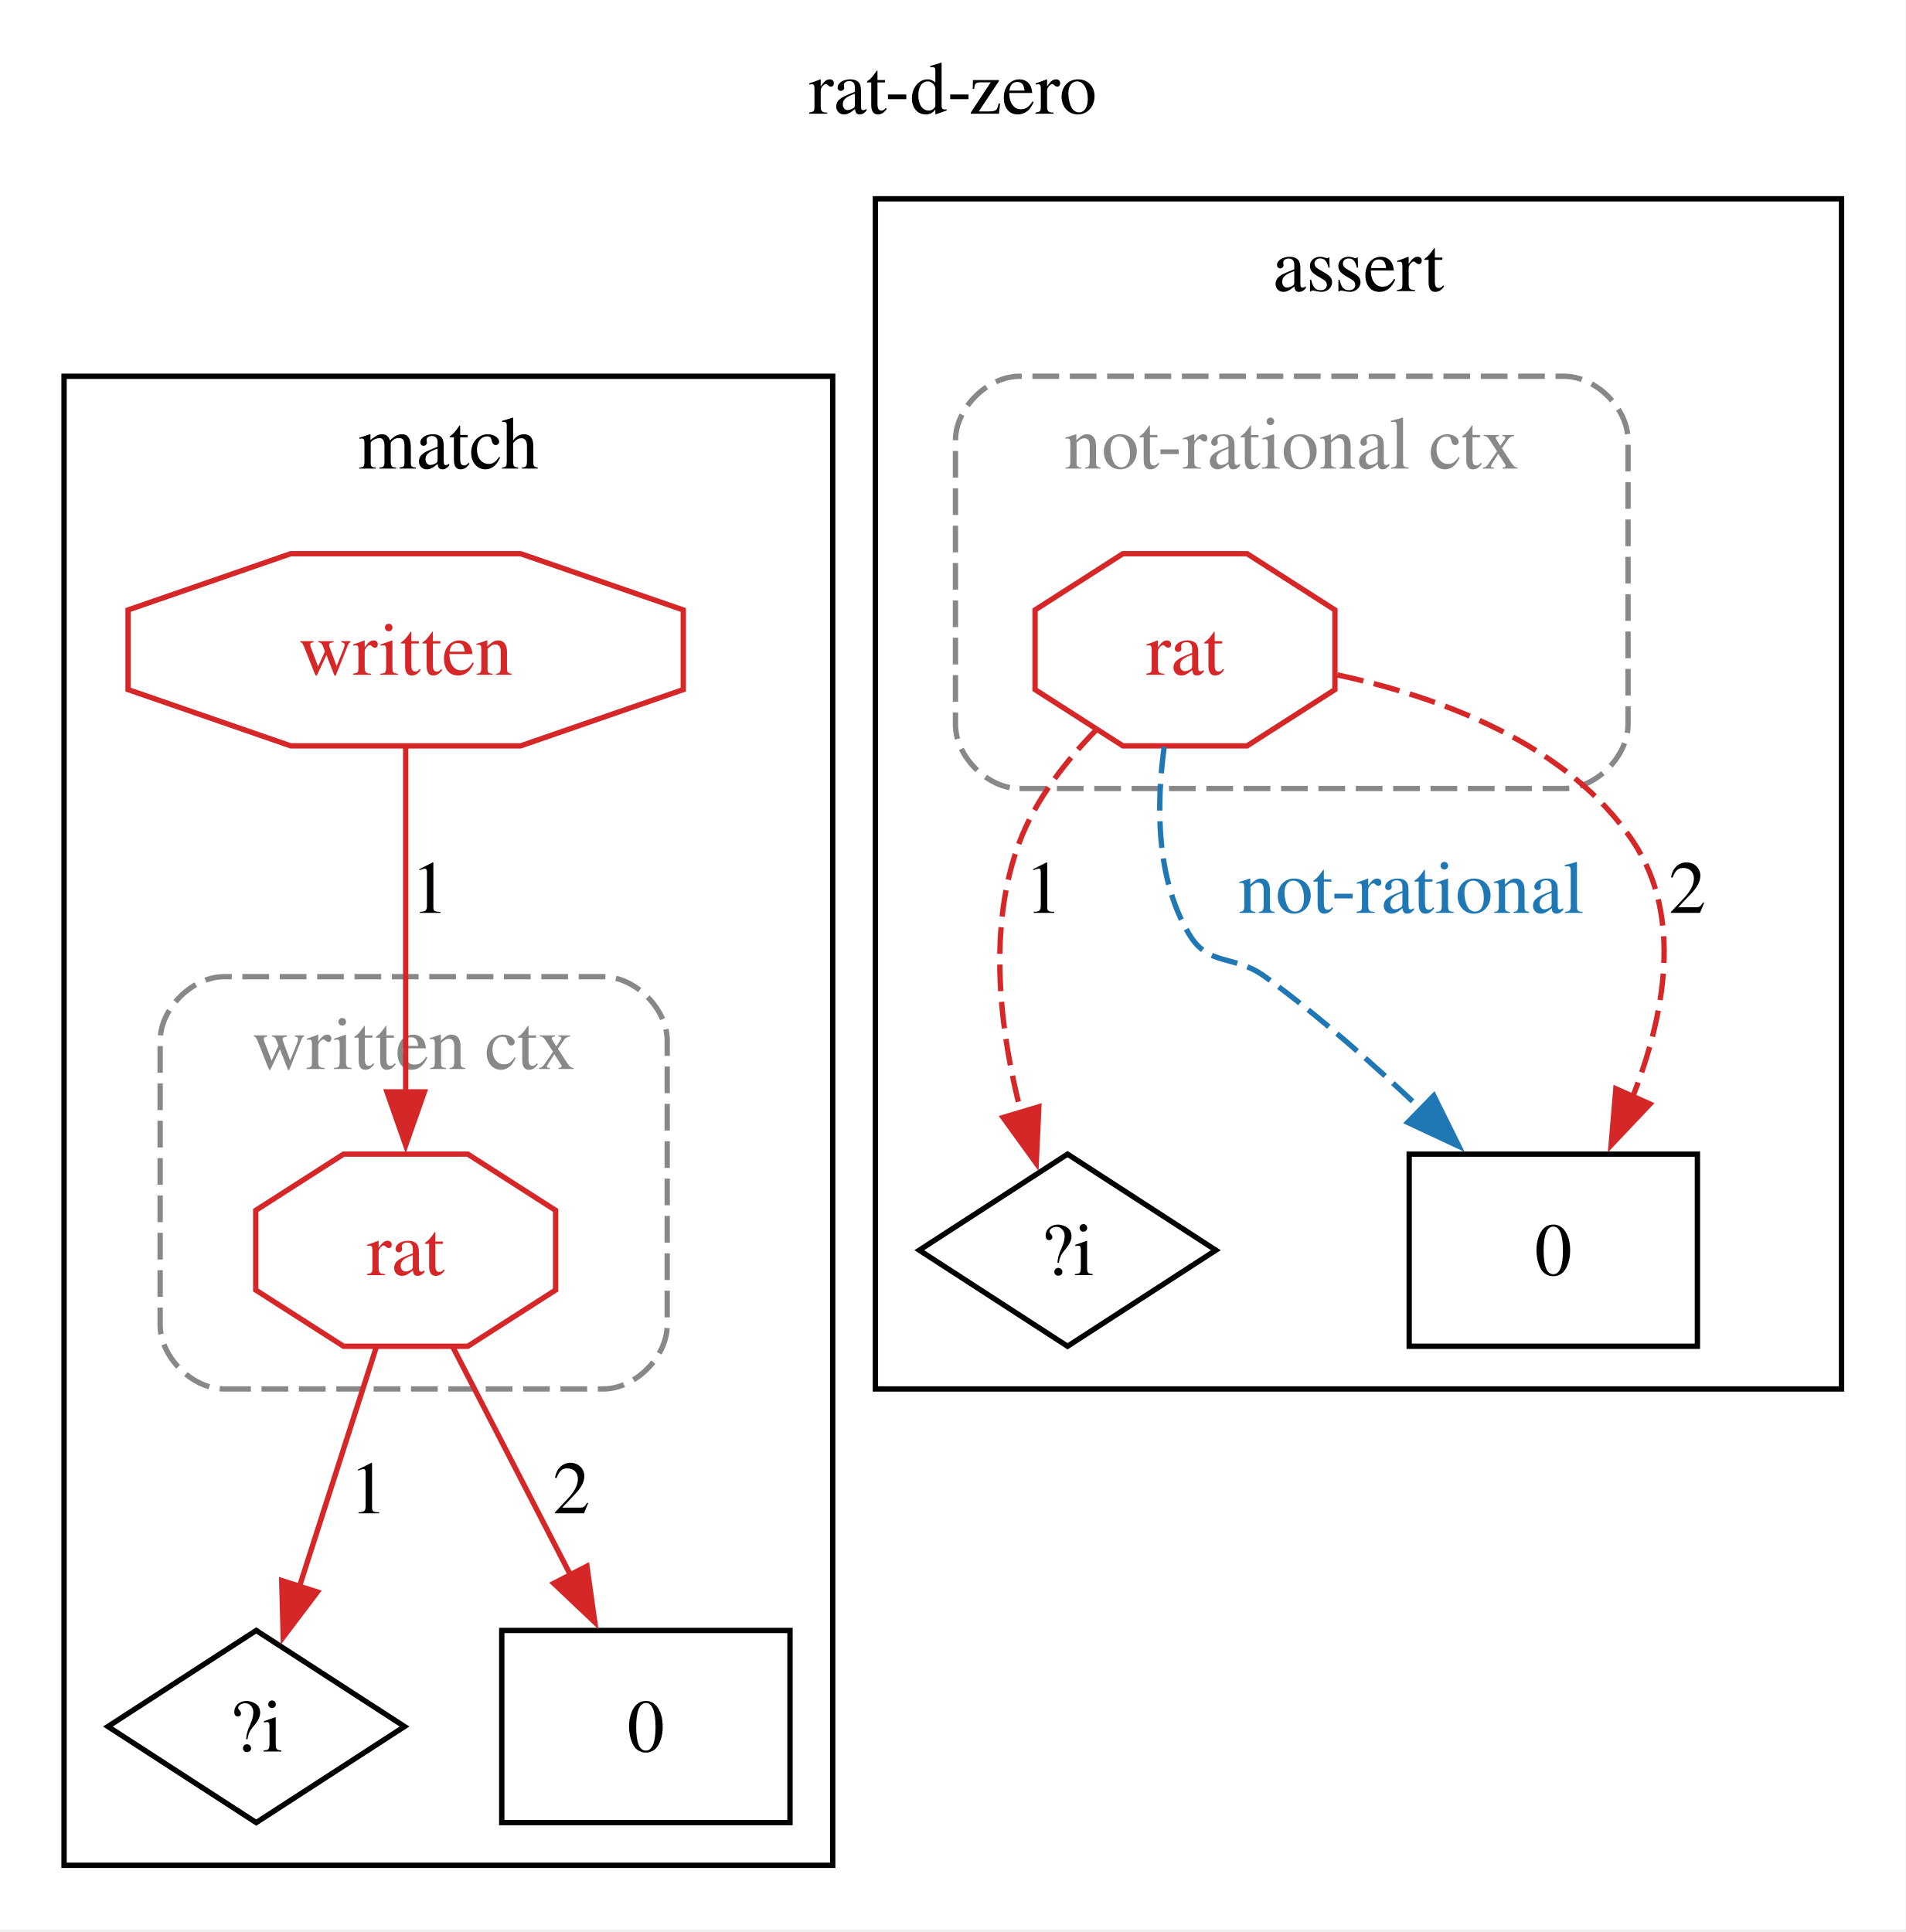
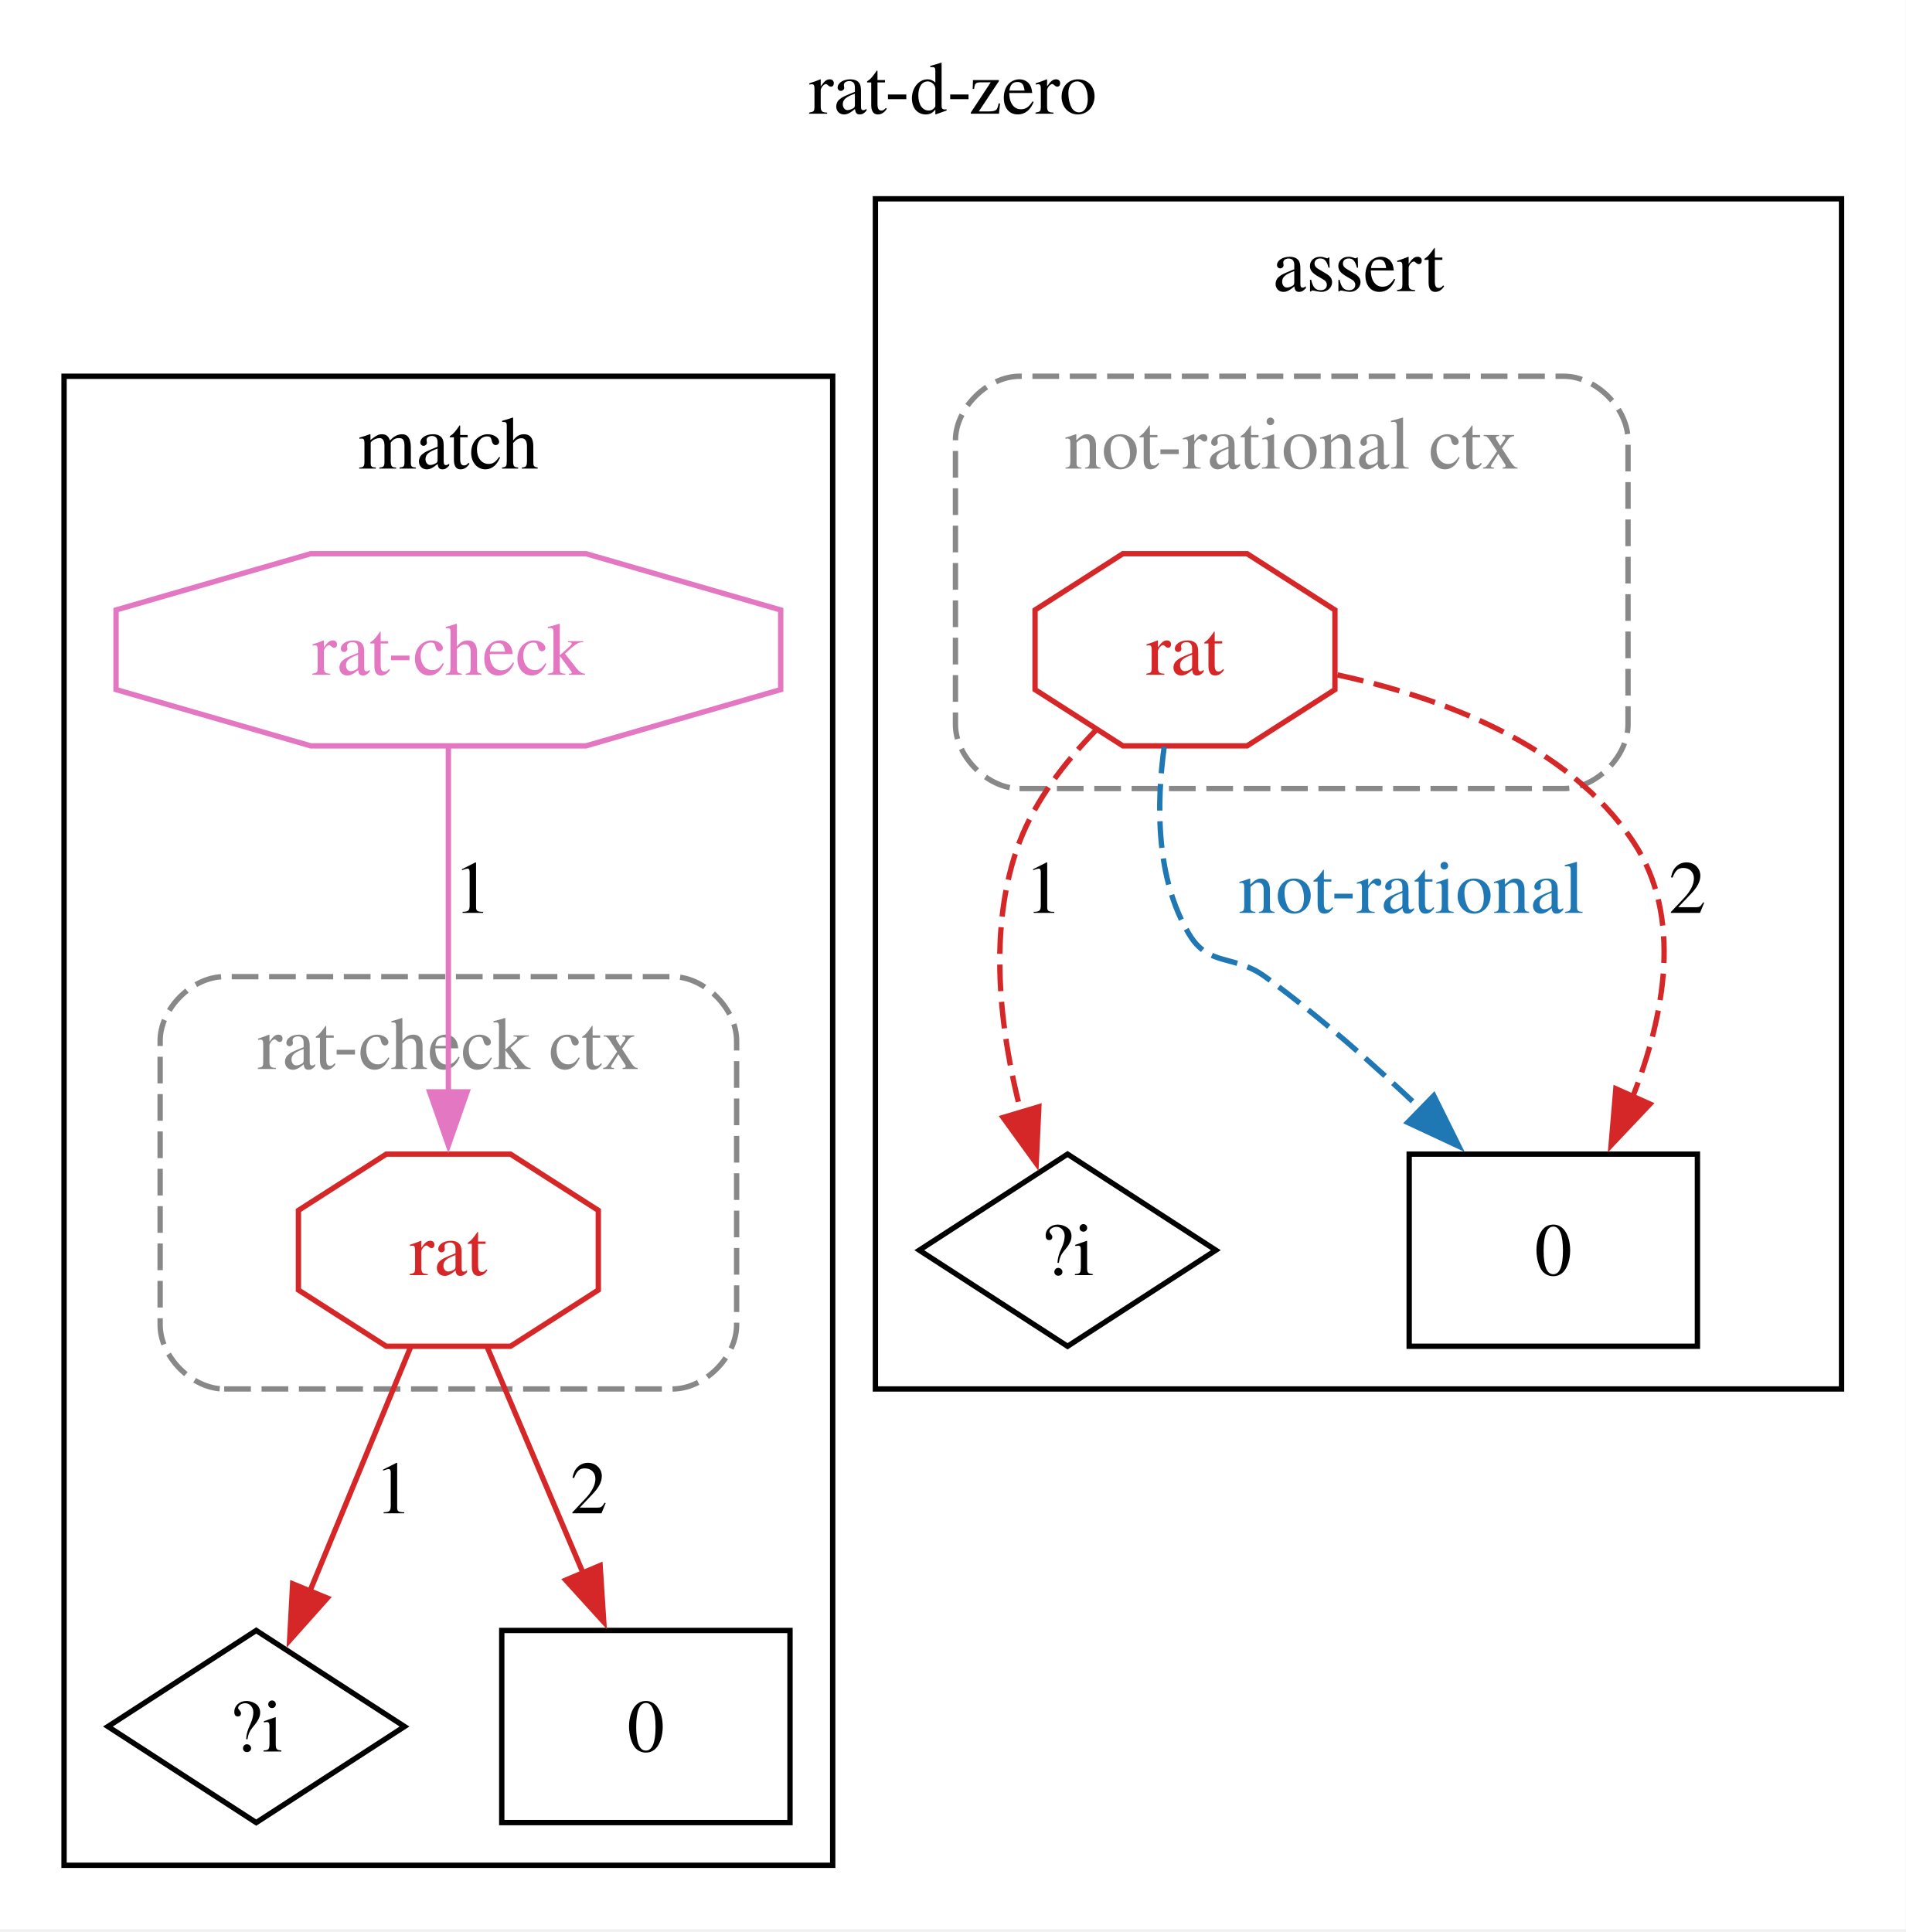
<svg xmlns="http://www.w3.org/2000/svg" width="357pt" height="362pt" viewBox="0.00 0.00 357.00 362.00">
  <g id="graph0" class="graph" transform="scale(1 1) rotate(0) translate(4 357.5)">
    <polygon fill="white" stroke="none" points="-4,4 -4,-357.5 353,-357.5 353,4 -4,4" />
    <text xml:space="preserve" text-anchor="middle" x="174.5" y="-336.2" font-family="Times,serif" font-size="14.00">rat-d-zero</text>
    <g id="clust1" class="cluster">
      <polygon fill="none" stroke="black" points="8,-8 8,-287 152,-287 152,-8 8,-8" />
      <text xml:space="preserve" text-anchor="middle" x="80" y="-269.7" font-family="Times,serif" font-size="14.00">match</text>
    </g>
    <g id="clust2" class="cluster">
-       <path fill="none" stroke="#888888" stroke-dasharray="5,2" d="M38,-97.25C38,-97.25 109,-97.25 109,-97.25 115,-97.25 121,-103.25 121,-109.25 121,-109.25 121,-162.5 121,-162.5 121,-168.5 115,-174.5 109,-174.5 109,-174.5 38,-174.5 38,-174.5 32,-174.5 26,-168.5 26,-162.5 26,-162.5 26,-109.25 26,-109.25 26,-103.25 32,-97.25 38,-97.25" />
-       <text xml:space="preserve" text-anchor="middle" x="73.5" y="-157.2" font-family="Times,serif" font-size="14.00" fill="#888888">written ctx</text>
+       <path fill="none" stroke="#888888" stroke-dasharray="5,2" d="M38,-97.25C38,-97.25 122,-97.25 122,-97.25 128,-97.25 134,-103.25 134,-109.25 134,-109.25 134,-162.5 134,-162.5 134,-168.5 128,-174.5 122,-174.5 122,-174.5 38,-174.5 38,-174.5 32,-174.5 26,-168.5 26,-162.5 26,-162.5 26,-109.25 26,-109.25 26,-103.25 32,-97.25 38,-97.25" />
+       <text xml:space="preserve" text-anchor="middle" x="80" y="-157.2" font-family="Times,serif" font-size="14.00" fill="#888888">rat-check ctx</text>
    </g>
    <g id="clust3" class="cluster">
      <polygon fill="none" stroke="black" points="160,-97.25 160,-320.25 341,-320.25 341,-97.25 160,-97.25" />
      <text xml:space="preserve" text-anchor="middle" x="250.5" y="-302.95" font-family="Times,serif" font-size="14.00">assert</text>
    </g>
    <g id="clust4" class="cluster">
      <path fill="none" stroke="#888888" stroke-dasharray="5,2" d="M187,-209.75C187,-209.75 289,-209.75 289,-209.75 295,-209.75 301,-215.75 301,-221.75 301,-221.75 301,-275 301,-275 301,-281 295,-287 289,-287 289,-287 187,-287 187,-287 181,-287 175,-281 175,-275 175,-275 175,-221.75 175,-221.75 175,-215.75 181,-209.75 187,-209.75" />
      <text xml:space="preserve" text-anchor="middle" x="238" y="-269.7" font-family="Times,serif" font-size="14.00" fill="#888888">not-rational ctx</text>
    </g>
    <g id="node1" class="node">
      <polygon fill="none" stroke="black" points="44,-52 16.22,-34 44,-16 71.78,-34 44,-52" />
      <text xml:space="preserve" text-anchor="middle" x="44" y="-29.32" font-family="Times,serif" font-size="14.00">?i</text>
    </g>
    <g id="node2" class="node">
      <polygon fill="none" stroke="black" points="144,-52 90,-52 90,-16 144,-16 144,-52" />
      <text xml:space="preserve" text-anchor="middle" x="117" y="-29.32" font-family="Times,serif" font-size="14.00">0</text>
    </g>
    <g id="node3" class="node">
-       <polygon fill="none" stroke="#d62728" points="100.09,-115.79 100.09,-130.71 83.64,-141.25 60.36,-141.25 43.91,-130.71 43.91,-115.79 60.36,-105.25 83.64,-105.25 100.09,-115.79" />
-       <text xml:space="preserve" text-anchor="middle" x="72" y="-118.58" font-family="Times,serif" font-size="14.00" fill="#d62728">rat</text>
+       <polygon fill="none" stroke="#d62728" points="108.09,-115.79 108.09,-130.71 91.64,-141.25 68.36,-141.25 51.91,-130.71 51.91,-115.79 68.36,-105.25 91.64,-105.25 108.09,-115.79" />
+       <text xml:space="preserve" text-anchor="middle" x="80" y="-118.58" font-family="Times,serif" font-size="14.00" fill="#d62728">rat</text>
    </g>
    <g id="edge2" class="edge">
-       <path fill="none" stroke="#d62728" d="M66.47,-105.01C62.34,-92.16 56.65,-74.41 52.02,-60" />
-       <polygon fill="#d62728" stroke="#d62728" points="55.45,-59.21 49.06,-50.76 48.78,-61.35 55.45,-59.21" />
-       <text xml:space="preserve" text-anchor="middle" x="65.01" y="-73.95" font-family="Times,serif" font-size="14.00">1</text>
+       <path fill="none" stroke="#d62728" d="M72.89,-105.01C67.47,-91.87 59.93,-73.62 53.92,-59.04" />
+       <polygon fill="#d62728" stroke="#d62728" points="57.31,-58.07 50.26,-50.16 50.83,-60.74 57.31,-58.07" />
+       <text xml:space="preserve" text-anchor="middle" x="69.72" y="-73.95" font-family="Times,serif" font-size="14.00">1</text>
    </g>
    <g id="edge3" class="edge">
-       <path fill="none" stroke="#d62728" d="M80.89,-105.01C87.18,-92.82 95.73,-76.23 102.94,-62.26" />
-       <polygon fill="#d62728" stroke="#d62728" points="105.96,-64.04 107.43,-53.55 99.74,-60.83 105.96,-64.04" />
-       <text xml:space="preserve" text-anchor="middle" x="103.03" y="-73.95" font-family="Times,serif" font-size="14.00">2</text>
+       <path fill="none" stroke="#d62728" d="M87.31,-105.01C92.43,-92.94 99.38,-76.56 105.27,-62.67" />
+       <polygon fill="#d62728" stroke="#d62728" points="108.43,-64.17 109.11,-53.6 101.99,-61.44 108.43,-64.17" />
+       <text xml:space="preserve" text-anchor="middle" x="106.31" y="-73.95" font-family="Times,serif" font-size="14.00">2</text>
    </g>
    <g id="node4" class="node">
-       <polygon fill="none" stroke="#d62728" points="124.01,-228.29 124.01,-243.21 93.54,-253.75 50.46,-253.75 19.99,-243.21 19.99,-228.29 50.46,-217.75 93.54,-217.75 124.01,-228.29" />
-       <text xml:space="preserve" text-anchor="middle" x="72" y="-231.07" font-family="Times,serif" font-size="14.00" fill="#d62728">written</text>
+       <polygon fill="none" stroke="#e377c2" points="142.26,-228.29 142.26,-243.21 105.79,-253.75 54.21,-253.75 17.74,-243.21 17.74,-228.29 54.21,-217.75 105.79,-217.75 142.26,-228.29" />
+       <text xml:space="preserve" text-anchor="middle" x="80" y="-231.07" font-family="Times,serif" font-size="14.00" fill="#e377c2">rat-check</text>
    </g>
    <g id="edge1" class="edge">
-       <path fill="none" stroke="#d62728" d="M72,-217.48C72,-200.21 72,-173.34 72,-152.87" />
-       <polygon fill="#d62728" stroke="#d62728" points="75.5,-152.91 72,-142.91 68.5,-152.91 75.5,-152.91" />
-       <text xml:space="preserve" text-anchor="middle" x="76.5" y="-186.45" font-family="Times,serif" font-size="14.00">1</text>
+       <path fill="none" stroke="#e377c2" d="M80,-217.48C80,-200.21 80,-173.34 80,-152.87" />
+       <polygon fill="#e377c2" stroke="#e377c2" points="83.5,-152.91 80,-142.91 76.5,-152.91 83.5,-152.91" />
+       <text xml:space="preserve" text-anchor="middle" x="84.5" y="-186.45" font-family="Times,serif" font-size="14.00">1</text>
    </g>
    <g id="node5" class="node">
      <polygon fill="none" stroke="black" points="196,-141.25 168.22,-123.25 196,-105.25 223.78,-123.25 196,-141.25" />
      <text xml:space="preserve" text-anchor="middle" x="196" y="-118.58" font-family="Times,serif" font-size="14.00">?i</text>
    </g>
    <g id="node6" class="node">
      <polygon fill="none" stroke="black" points="314,-141.25 260,-141.25 260,-105.25 314,-105.25 314,-141.25" />
      <text xml:space="preserve" text-anchor="middle" x="287" y="-118.58" font-family="Times,serif" font-size="14.00">0</text>
    </g>
    <g id="node7" class="node">
      <polygon fill="none" stroke="#d62728" points="246.09,-228.29 246.09,-243.21 229.64,-253.75 206.36,-253.75 189.91,-243.21 189.91,-228.29 206.36,-217.75 229.64,-217.75 246.09,-228.29" />
      <text xml:space="preserve" text-anchor="middle" x="218" y="-231.07" font-family="Times,serif" font-size="14.00" fill="#d62728">rat</text>
    </g>
    <g id="edge5" class="edge">
      <path fill="none" stroke="#d62728" stroke-dasharray="5,2" d="M201.36,-220.73C195.67,-214.9 189.99,-207.64 187,-199.75 180.87,-183.58 183.37,-164.19 187.27,-149.11" />
      <polygon fill="#d62728" stroke="#d62728" points="190.62,-150.12 190.13,-139.54 183.92,-148.12 190.62,-150.12" />
      <text xml:space="preserve" text-anchor="middle" x="191.5" y="-186.45" font-family="Times,serif" font-size="14.00">1</text>
    </g>
    <g id="edge4" class="edge">
      <path fill="none" stroke="#1f77b4" stroke-dasharray="5,2" d="M214.11,-217.58C212.62,-206.77 212.53,-192.95 218.75,-182.5 222.46,-176.26 227.13,-178.78 233,-174.5 243.19,-167.06 253.53,-157.91 262.41,-149.46" />
      <polygon fill="#1f77b4" stroke="#1f77b4" points="264.61,-152.2 269.32,-142.71 259.72,-147.19 264.61,-152.2" />
      <text xml:space="preserve" text-anchor="middle" x="260.38" y="-186.45" font-family="Times,serif" font-size="14.00" fill="#1f77b4">not-rational</text>
    </g>
    <g id="edge6" class="edge">
      <path fill="none" stroke="#d62728" stroke-dasharray="5,2" d="M246.55,-231.04C265.76,-226.9 289.73,-218.15 302,-199.75 311.37,-185.7 307.83,-167.13 301.85,-151.92" />
      <polygon fill="#d62728" stroke="#d62728" points="305.11,-150.64 297.83,-142.94 298.72,-153.5 305.11,-150.64" />
      <text xml:space="preserve" text-anchor="middle" x="312.11" y="-186.45" font-family="Times,serif" font-size="14.00">2</text>
    </g>
  </g>
</svg>
